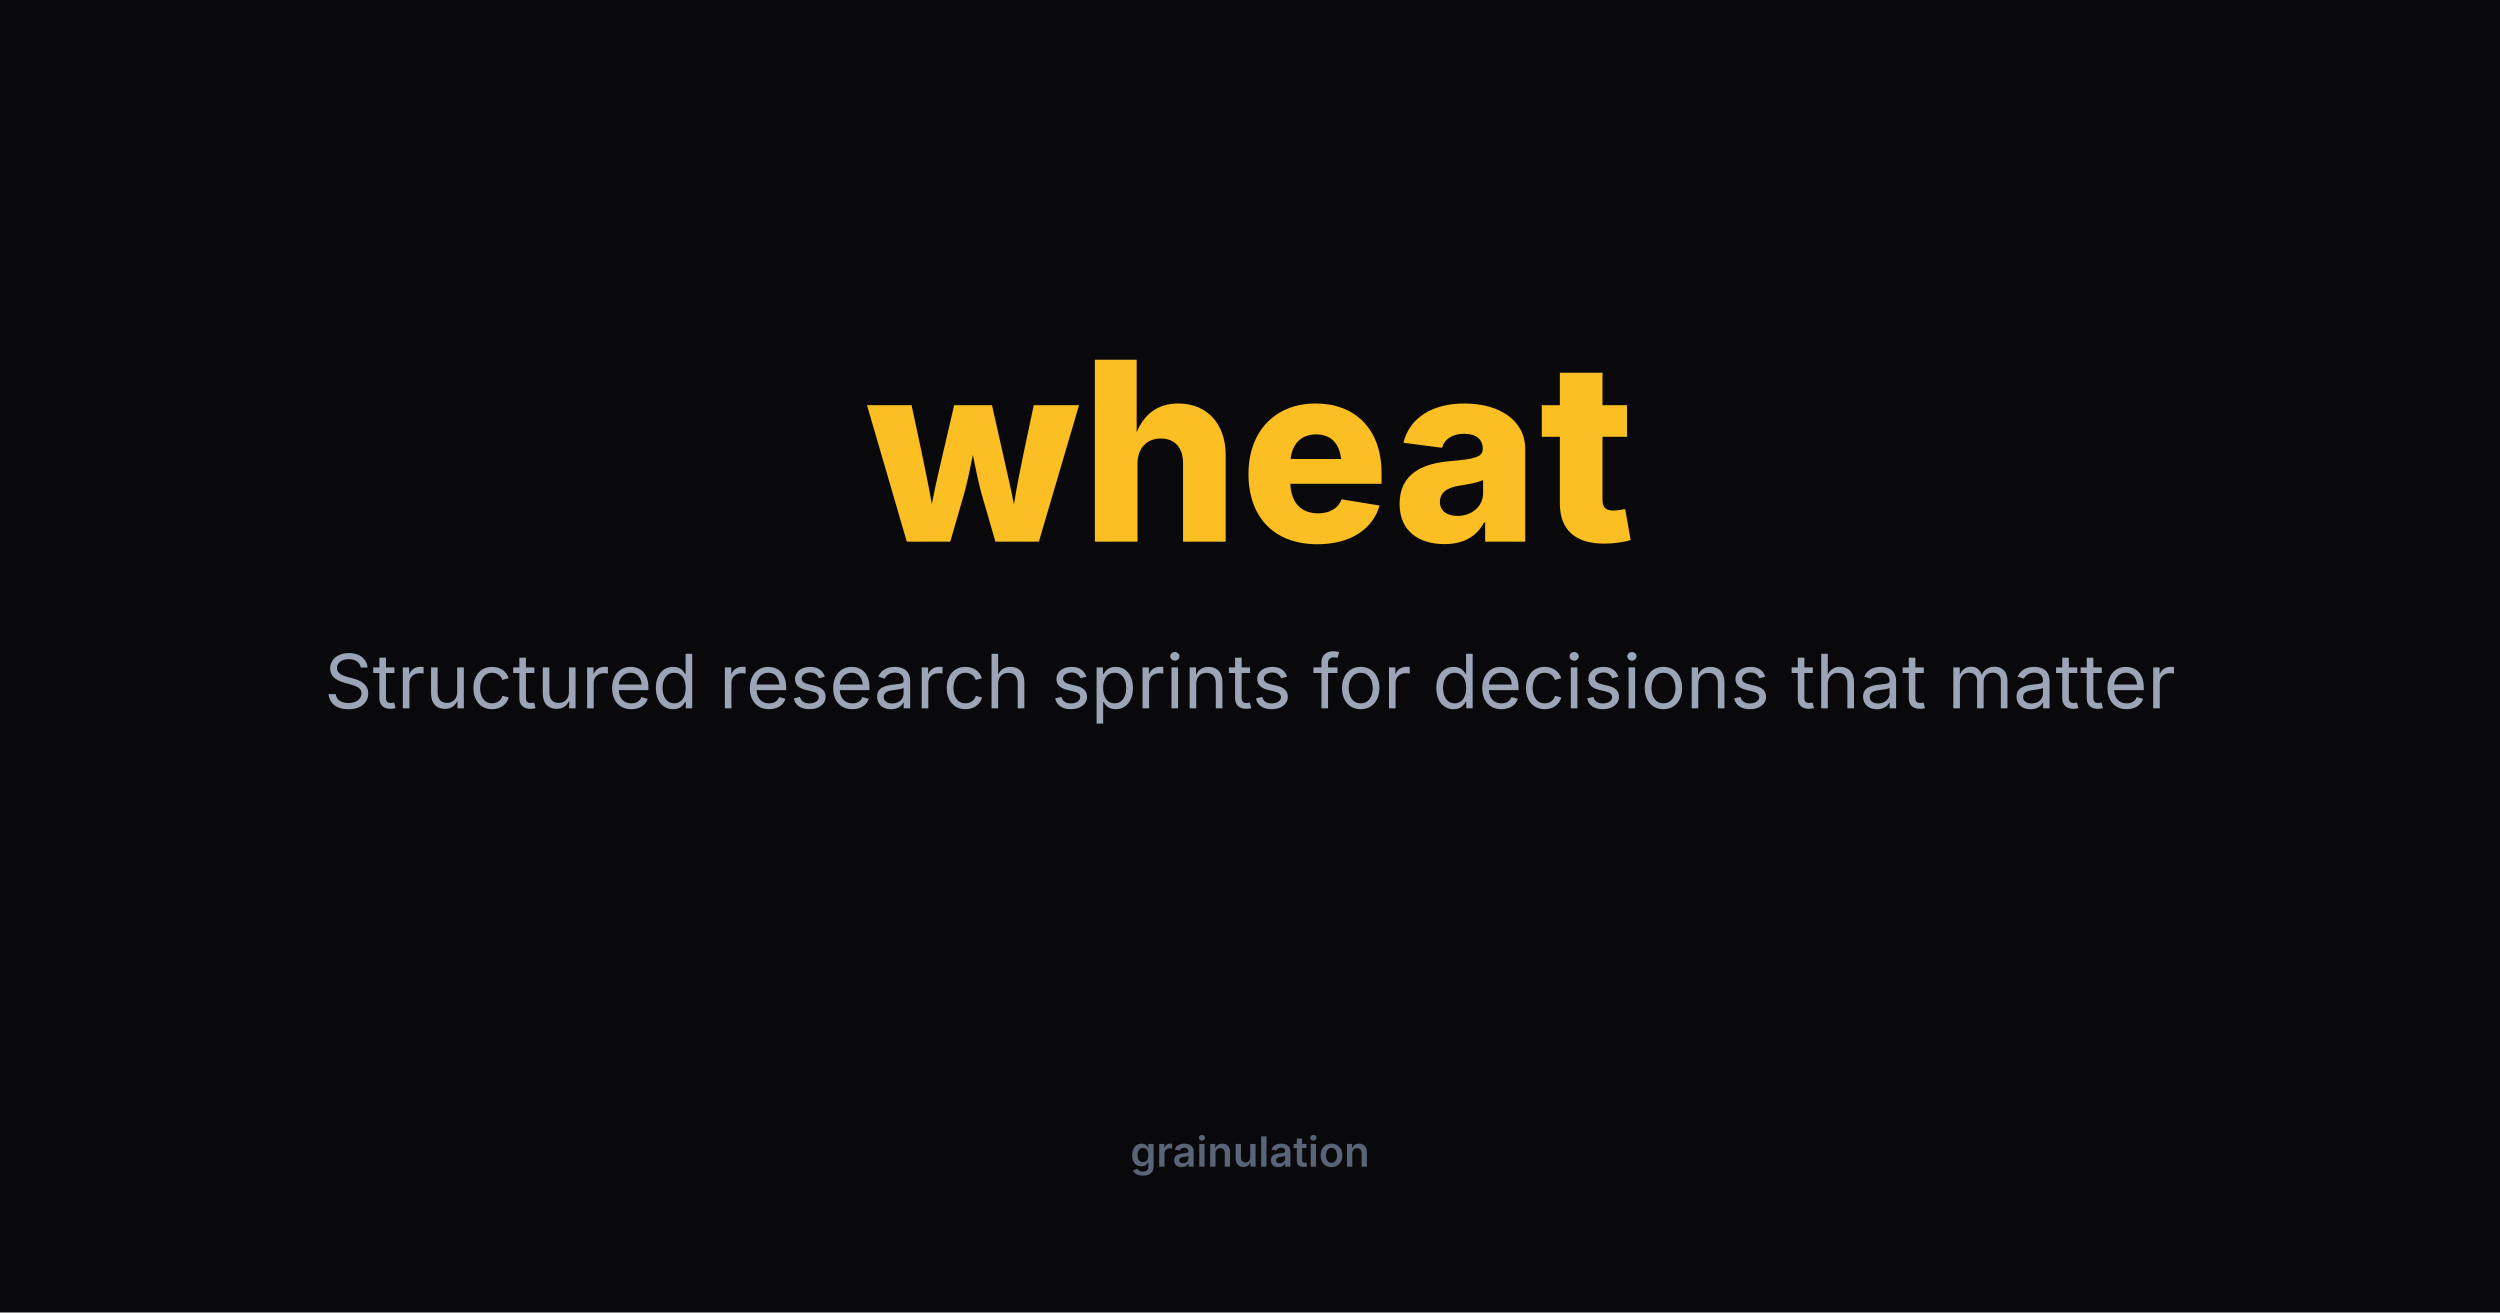
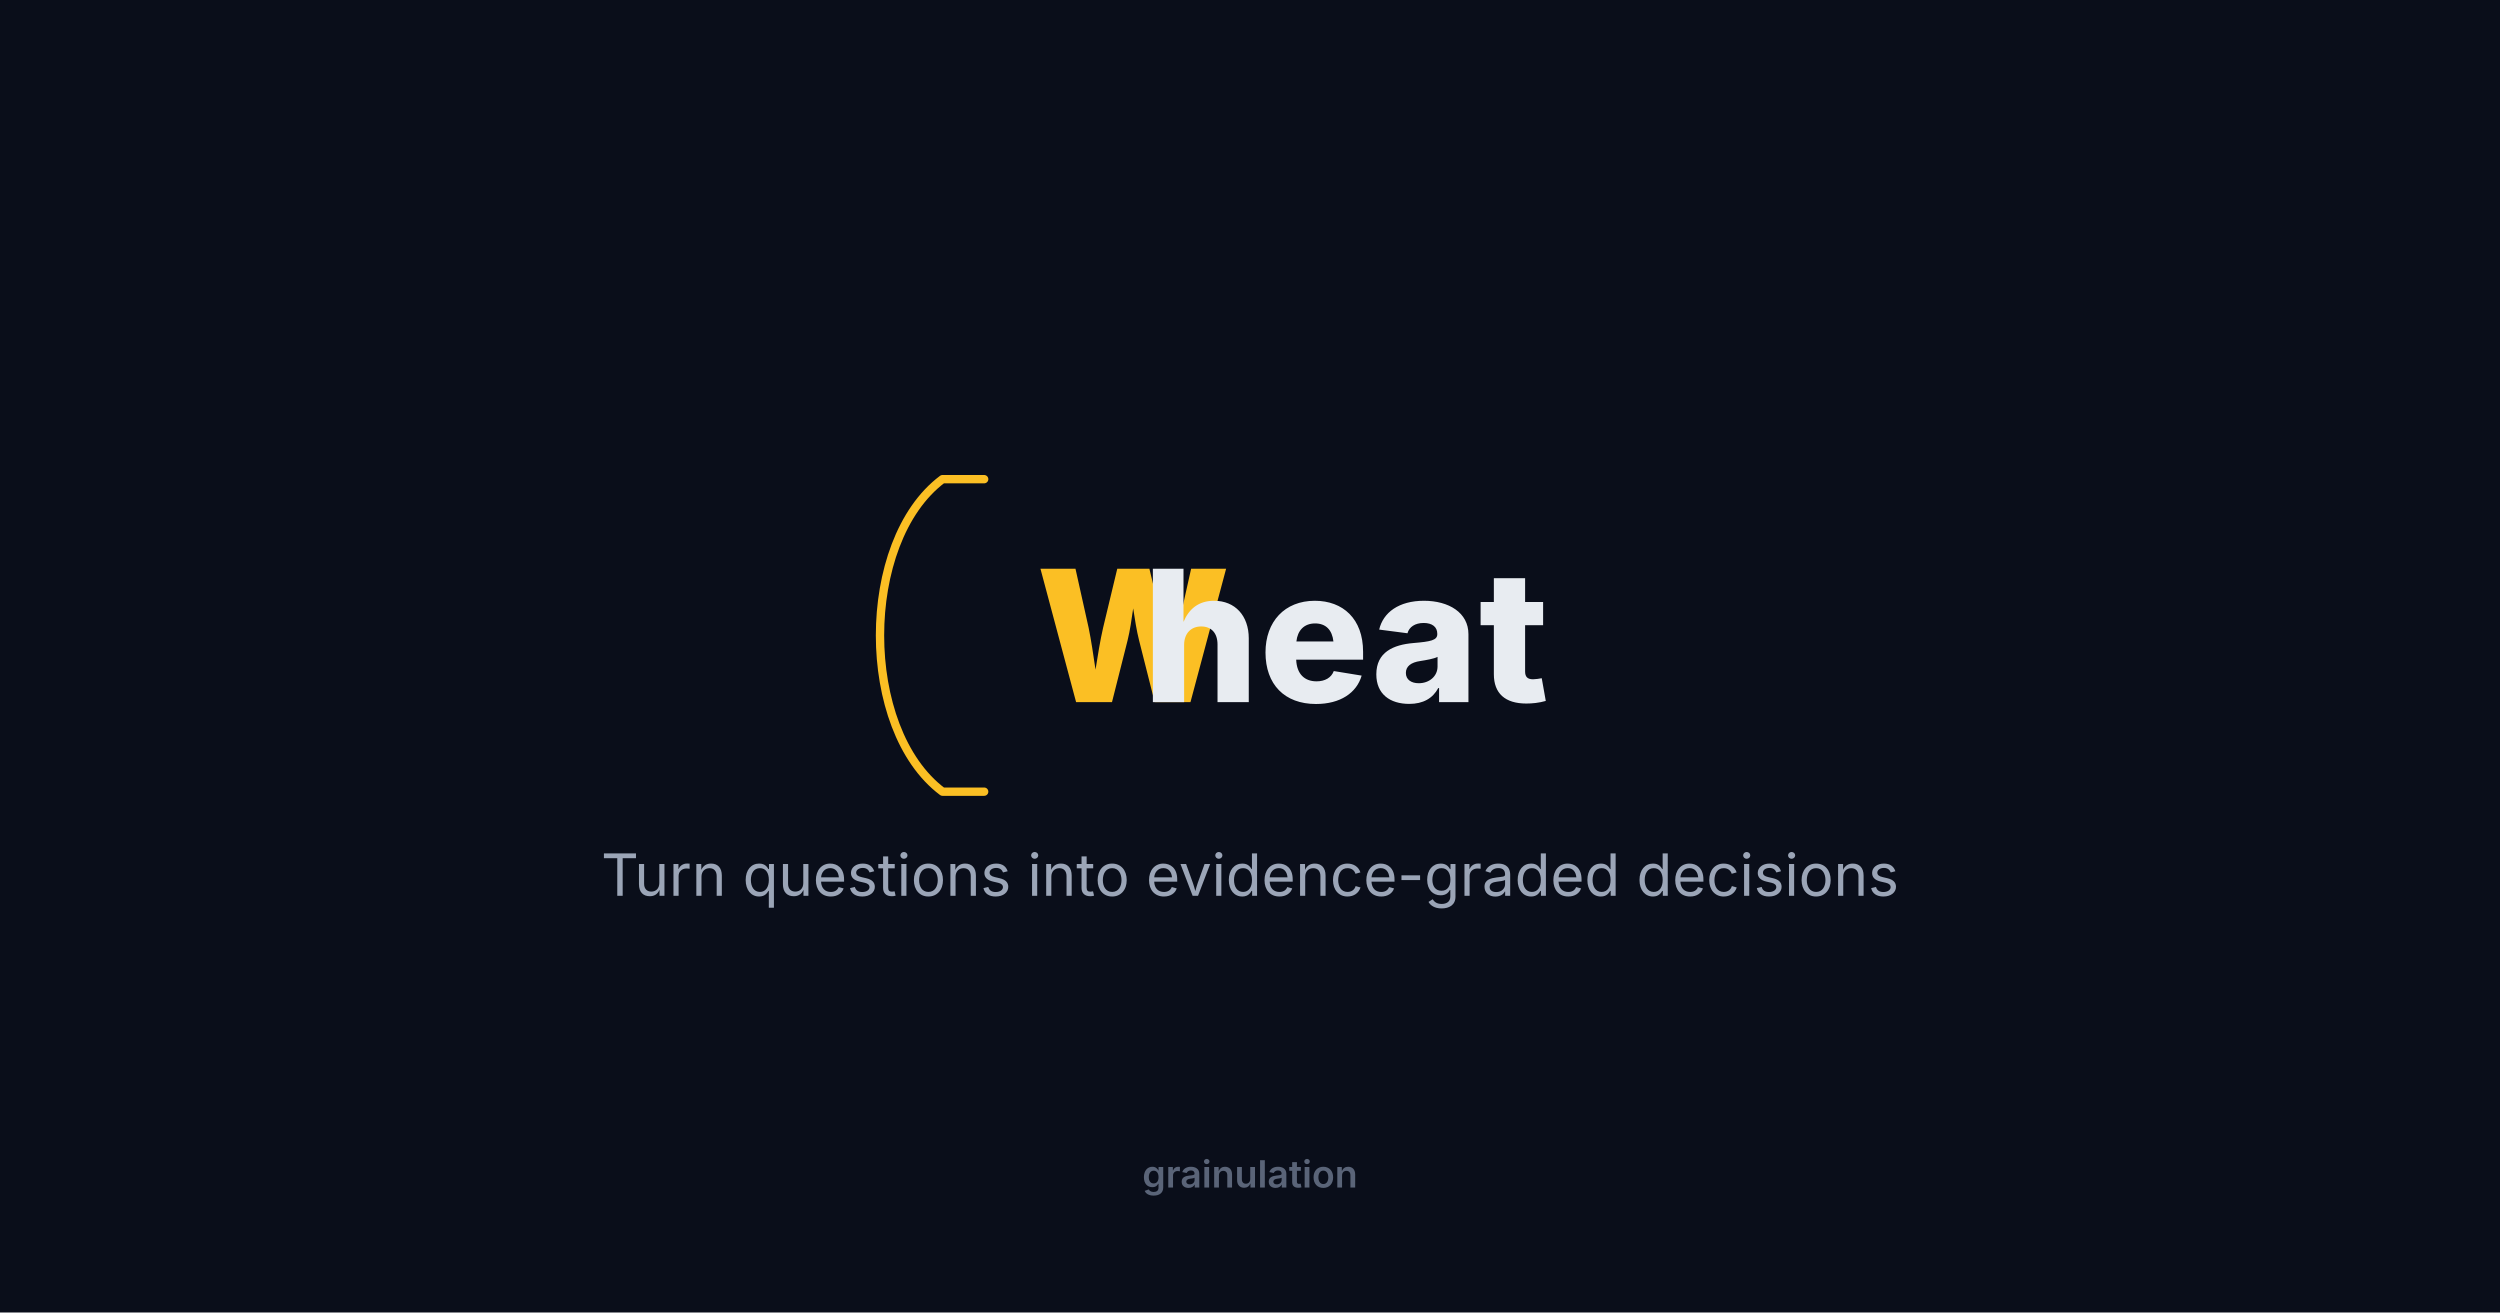
<svg xmlns="http://www.w3.org/2000/svg" width="1200" height="630">
-   <rect width="1200" height="630" fill="#09090b" />
-   <text x="600" y="260" text-anchor="middle" font-family="-apple-system,BlinkMacSystemFont,'Segoe UI',system-ui,sans-serif" font-weight="800" font-size="120" fill="#fbbf24">wheat</text>
-   <text x="600" y="340" text-anchor="middle" font-family="-apple-system,BlinkMacSystemFont,'Segoe UI',system-ui,sans-serif" font-weight="400" font-size="36" fill="#9ba5b7">Structured research sprints for decisions that matter</text>
-   <text x="600" y="560" text-anchor="middle" font-family="-apple-system,BlinkMacSystemFont,'Segoe UI',system-ui,sans-serif" font-weight="600" font-size="20" fill="#5a6478">grainulation</text>
+   <rect width="1200" height="630" fill="#0a0e1a" />
+   <path d="M472.4,230 L452.4,230 C412.4,260 412.4,350 452.4,380 L472.4,380" stroke="#fbbf24" stroke-width="4" stroke-linecap="round" stroke-linejoin="round" fill="none" />
+   <text x="497.4" y="305" dominant-baseline="central" font-family="-apple-system,BlinkMacSystemFont,'Segoe UI',system-ui,sans-serif" font-weight="800" font-size="88" fill="#fbbf24">W</text>
+   <text x="548.44" y="305" dominant-baseline="central" font-family="-apple-system,BlinkMacSystemFont,'Segoe UI',system-ui,sans-serif" font-weight="800" font-size="88" fill="#e8ecf1">heat</text>
+   <text x="600" y="430" text-anchor="middle" font-family="-apple-system,BlinkMacSystemFont,'Segoe UI',system-ui,sans-serif" font-weight="400" font-size="28" fill="#9ba5b7">Turn questions into evidence-graded decisions</text>
+   <text x="600" y="570" text-anchor="middle" font-family="-apple-system,BlinkMacSystemFont,'Segoe UI',system-ui,sans-serif" font-weight="600" font-size="18" fill="#5a6478">grainulation</text>
</svg>
